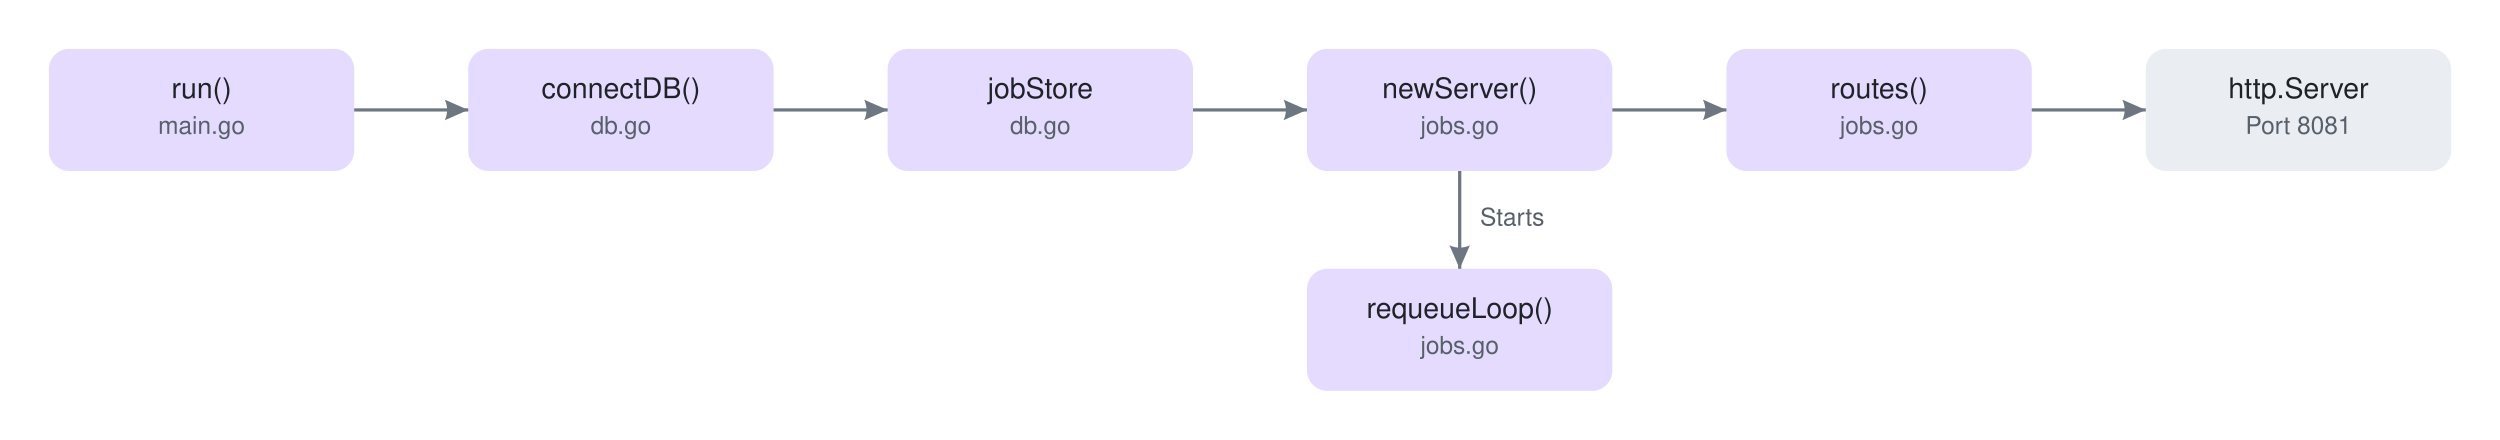
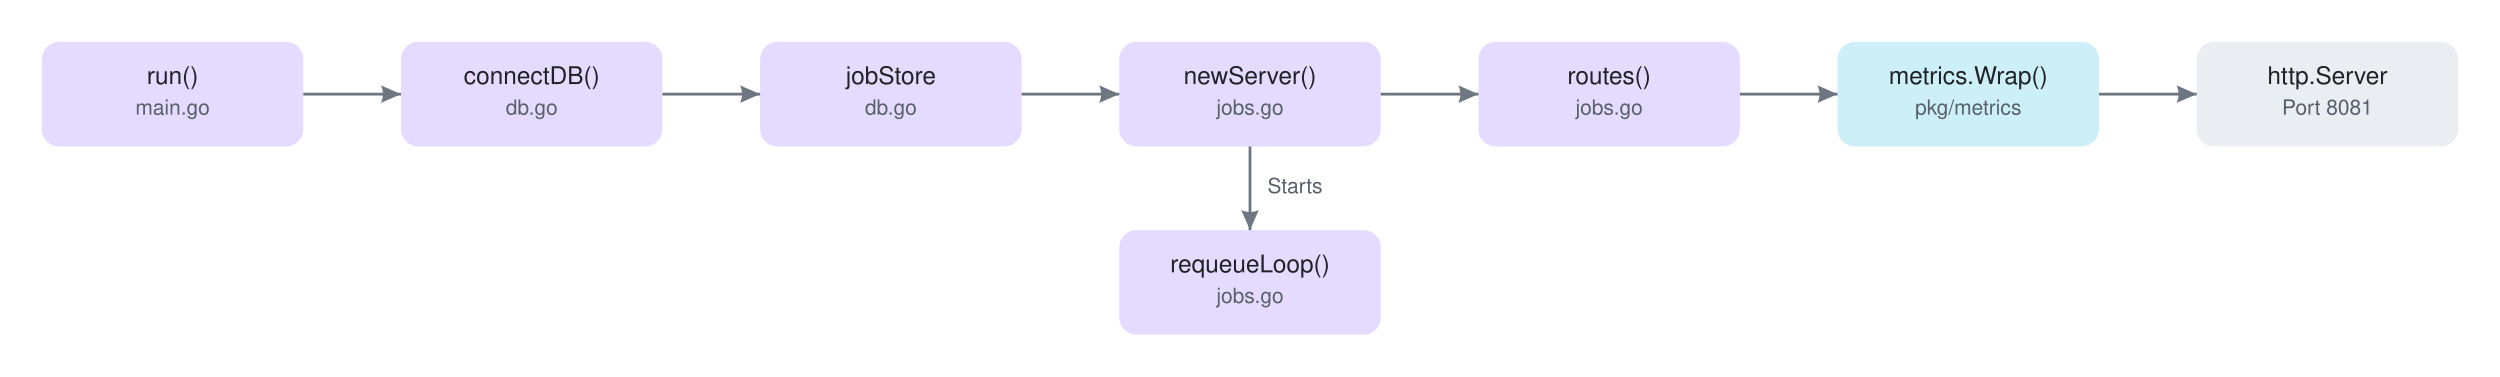
- <svg xmlns="http://www.w3.org/2000/svg" viewBox="0 0 1228 216" width="1228" height="216" role="img" aria-label="How the queue starts">
+ <svg xmlns="http://www.w3.org/2000/svg" viewBox="0 0 1434 216" width="1434" height="216" role="img" aria-label="How the queue starts">
  <style>
    text { font-family: -apple-system, "Segoe UI", Helvetica, Arial, sans-serif; font-size: 14px; fill: #1f2328; text-anchor: middle; dominant-baseline: central; }
    .sub { font-size: 12px; fill: #57606a; }
    .folder { font-size: 13px; font-weight: 600; fill: #57606a; text-anchor: start; }
    .web { fill: #ffe3c4; } .p-web { fill: #fff6ec; }
    .nginx { fill: #cdeee8; } .p-nginx { fill: #effaf8; }
    .api { fill: #d8e6ff; } .p-api { fill: #f2f6ff; }
    .queue { fill: #e5dbff; } .p-queue { fill: #f7f3ff; }
    .worker { fill: #d3efdc; } .p-worker { fill: #f0f9f3; }
+     .storage { fill: #ffd8e4; } .p-storage { fill: #fff3f7; }
+     .chunk { fill: #fff1b8; } .p-chunk { fill: #fffbe6; }
+     .cache { fill: #e6f2c2; } .p-cache { fill: #f8fbea; }
+     .ingest { fill: #f3d7f1; } .p-ingest { fill: #fcf1fb; }
+     .metrics { fill: #cdeff7; } .p-metrics { fill: #eefafd; }
+     .monitoring { fill: #eadfcf; } .p-monitoring { fill: #f9f5ef; }
    .ext { fill: #eaeef2; } .p-ext { fill: #f6f8fa; }
    .ln { fill: none; stroke: #6e7781; stroke-width: 1.6; stroke-linecap: round; }
    .head { fill: #6e7781; }
    @media (prefers-color-scheme: dark) {
      text { fill: #f0f6fc; }
      .sub, .folder { fill: #c9d1d9; }
      .web { fill: #6b4e30; } .p-web { fill: #3a2e22; }
      .nginx { fill: #2f6158; } .p-nginx { fill: #243b38; }
      .api { fill: #34507e; } .p-api { fill: #263147; }
      .queue { fill: #4f4180; } .p-queue { fill: #312a47; }
      .worker { fill: #326343; } .p-worker { fill: #253a2d; }
+       .storage { fill: #7a3a52; } .p-storage { fill: #3d2630; }
+       .chunk { fill: #6b5a1e; } .p-chunk { fill: #3a3320; }
+       .cache { fill: #55612a; } .p-cache { fill: #33391f; }
+       .ingest { fill: #66395f; } .p-ingest { fill: #39263a; }
+       .metrics { fill: #2b5a67; } .p-metrics { fill: #22363c; }
+       .monitoring { fill: #5e4c36; } .p-monitoring { fill: #362e25; }
      .ext { fill: #3d444d; } .p-ext { fill: #30363d; }
      .ln { stroke: #a0a8b0; }
      .head { fill: #a0a8b0; }
    }
  </style>
  <defs>
    <marker id="a" viewBox="0 0 10 10" refX="9" refY="5" markerWidth="9" markerHeight="9" orient="auto-start-reverse">
      <path class="head" d="M1 1.5 L9 5 L1 8.5 Q2.6 5 1 1.5 Z" />
    </marker>
  </defs>
  <path class="ln" d="M174 54 H230" marker-end="url(#a)" />
  <path class="ln" d="M380 54 H436" marker-end="url(#a)" />
  <path class="ln" d="M586 54 H642" marker-end="url(#a)" />
  <path class="ln" d="M792 54 H848" marker-end="url(#a)" />
  <path class="ln" d="M998 54 H1054" marker-end="url(#a)" />
+   <path class="ln" d="M1204 54 H1260" marker-end="url(#a)" />
  <path class="ln" d="M717 84 V132" marker-end="url(#a)" />
  <text class="sub" x="727" y="108" style="text-anchor: start">Starts</text>
  <rect class="queue" x="24" y="24" width="150" height="60" rx="10" />
  <text x="99" y="45">run()</text>
  <text class="sub" x="99" y="63">main.go</text>
  <rect class="queue" x="230" y="24" width="150" height="60" rx="10" />
  <text x="305" y="45">connectDB()</text>
  <text class="sub" x="305" y="63">db.go</text>
  <rect class="queue" x="436" y="24" width="150" height="60" rx="10" />
  <text x="511" y="45">jobStore</text>
  <text class="sub" x="511" y="63">db.go</text>
  <rect class="queue" x="642" y="24" width="150" height="60" rx="10" />
  <text x="717" y="45">newServer()</text>
  <text class="sub" x="717" y="63">jobs.go</text>
  <rect class="queue" x="848" y="24" width="150" height="60" rx="10" />
  <text x="923" y="45">routes()</text>
  <text class="sub" x="923" y="63">jobs.go</text>
-   <rect class="ext" x="1054" y="24" width="150" height="60" rx="10" />
-   <text x="1129" y="45">http.Server</text>
-   <text class="sub" x="1129" y="63">Port 8081</text>
+   <rect class="metrics" x="1054" y="24" width="150" height="60" rx="10" />
+   <text x="1129" y="45">metrics.Wrap()</text>
+   <text class="sub" x="1129" y="63">pkg/metrics</text>
+   <rect class="ext" x="1260" y="24" width="150" height="60" rx="10" />
+   <text x="1335" y="45">http.Server</text>
+   <text class="sub" x="1335" y="63">Port 8081</text>
  <rect class="queue" x="642" y="132" width="150" height="60" rx="10" />
  <text x="717" y="153">requeueLoop()</text>
  <text class="sub" x="717" y="171">jobs.go</text>
</svg>
